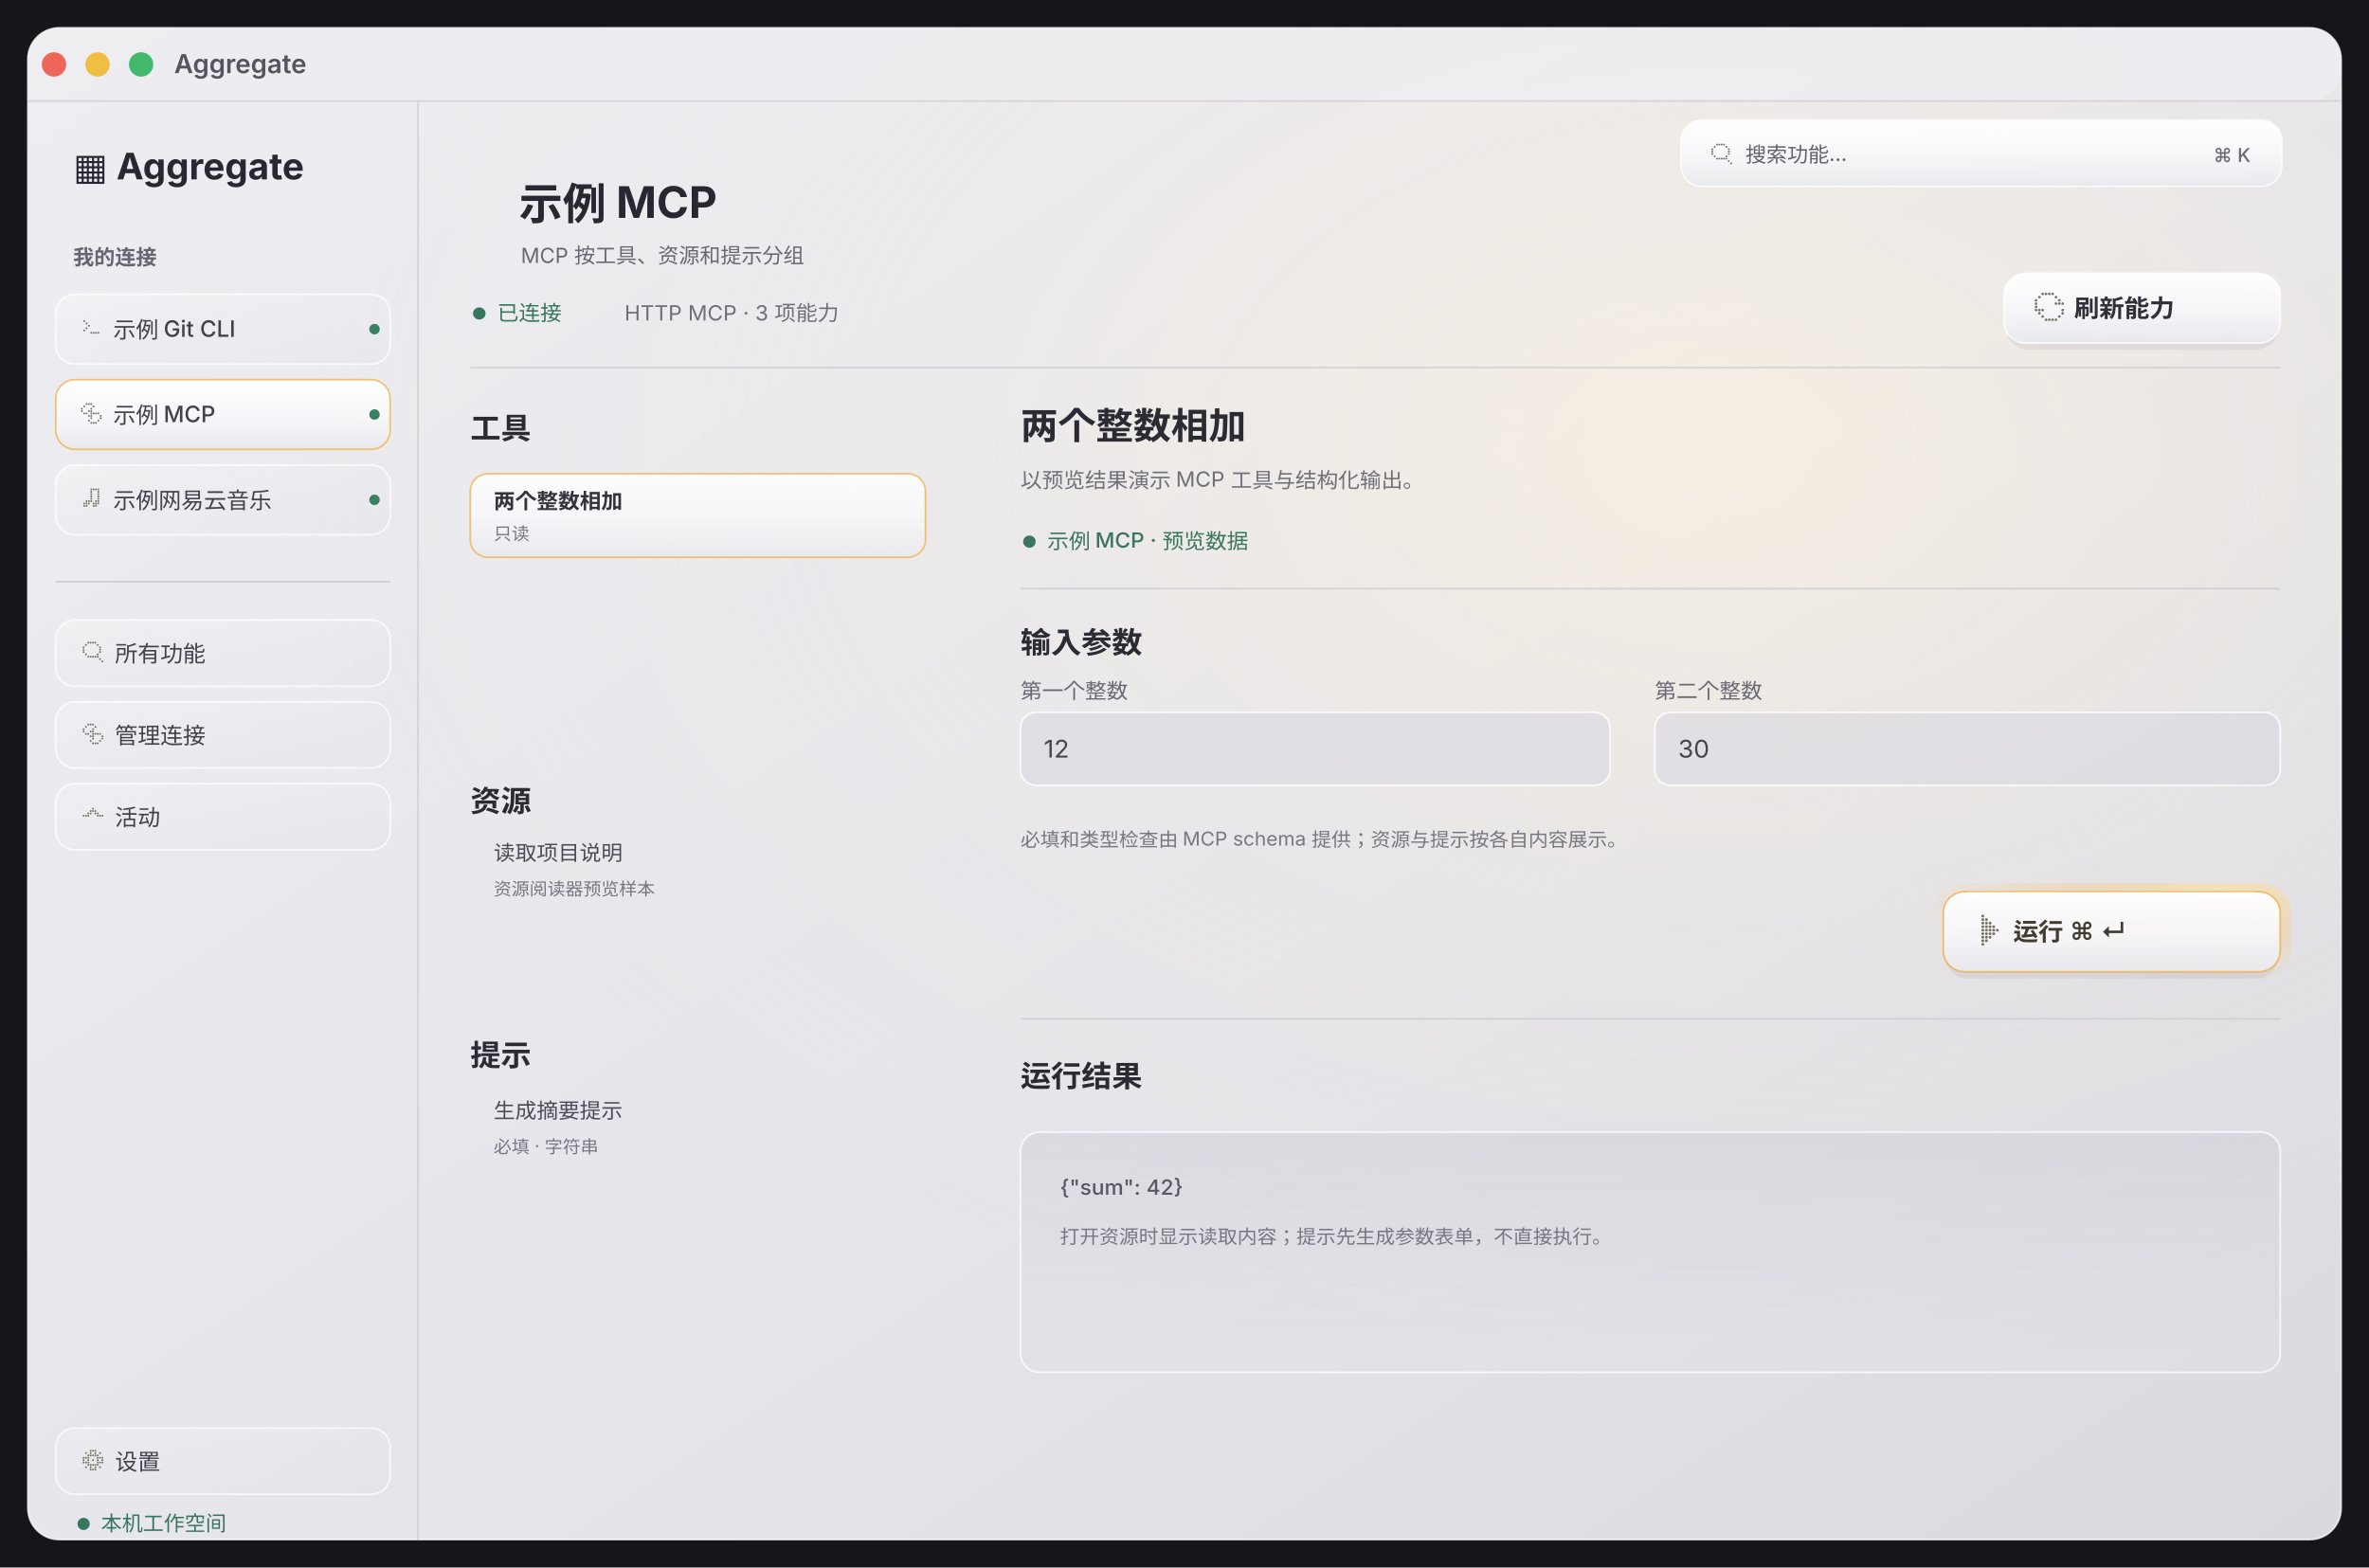
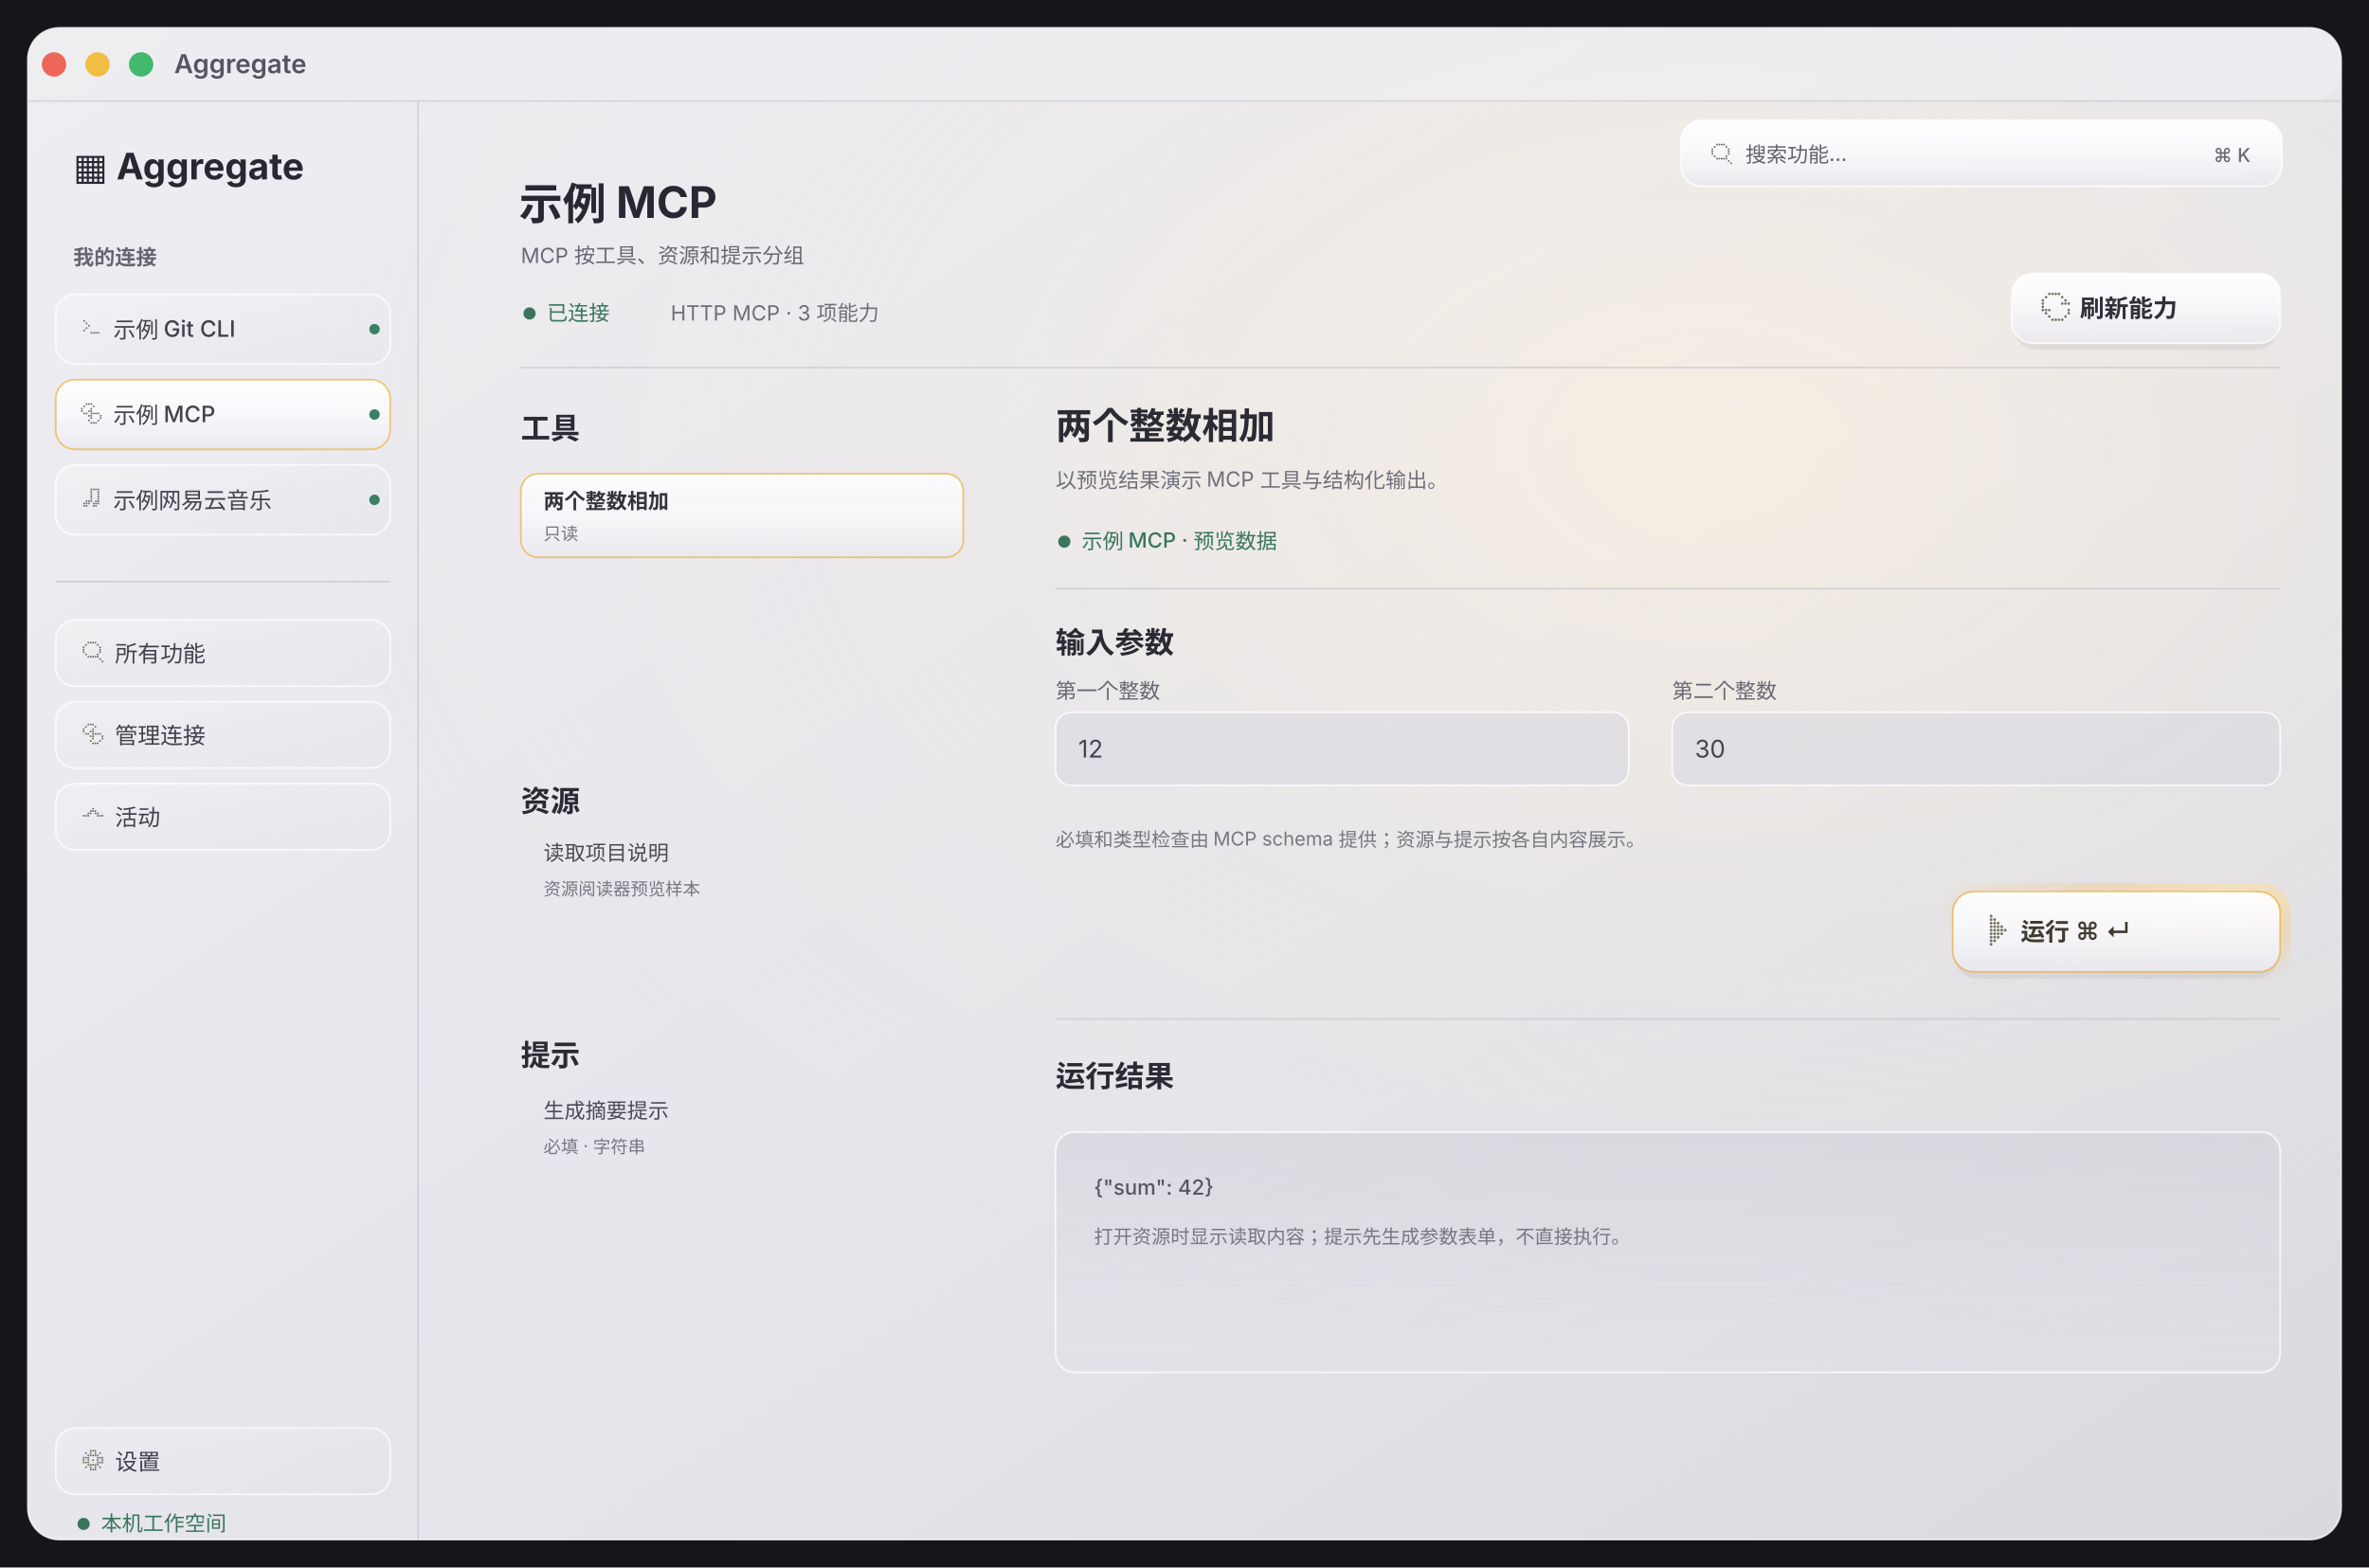
<svg xmlns="http://www.w3.org/2000/svg" width="1360" height="900" viewBox="0 0 1360 900">
  <defs>
    <linearGradient id="scene" x1="0" y1="0" x2="1" y2="1">
      <stop offset="0" stop-color="#eeeeF2" />
      <stop offset=".56" stop-color="#e5e5eb" />
      <stop offset="1" stop-color="#d9d9df" />
    </linearGradient>
    <radialGradient id="sceneWarm" cx=".73" cy=".28" r=".62">
      <stop offset="0" stop-color="#fff4dc" stop-opacity=".58" />
      <stop offset=".52" stop-color="#fff0d8" stop-opacity=".14" />
      <stop offset="1" stop-color="#fff0d8" stop-opacity="0" />
    </radialGradient>
    <linearGradient id="glass" x1="0" y1="0" x2="0" y2="1">
      <stop offset="0" stop-color="#ffffff" stop-opacity=".96" />
      <stop offset=".48" stop-color="#fafafd" stop-opacity=".90" />
      <stop offset="1" stop-color="#e9e9ee" stop-opacity=".94" />
    </linearGradient>
    <linearGradient id="quiet" x1="0" y1="0" x2="1" y2="1">
      <stop offset="0" stop-color="#ffffff" stop-opacity=".40" />
      <stop offset="1" stop-color="#dcdce4" stop-opacity=".28" />
    </linearGradient>
    <radialGradient id="warmGlow" cx=".83" cy=".12" r=".9">
      <stop offset="0" stop-color="#ffe8a5" stop-opacity=".95" />
      <stop offset=".47" stop-color="#ffbd50" stop-opacity=".45" />
      <stop offset="1" stop-color="#ffc65c" stop-opacity="0" />
    </radialGradient>
    <linearGradient id="inset" x1="0" y1="0" x2="0" y2="1">
      <stop offset="0" stop-color="#d1d1da" stop-opacity=".76" />
      <stop offset="1" stop-color="#e2e2e8" stop-opacity=".55" />
    </linearGradient>
    <linearGradient id="album" x1="0" y1="0" x2="1" y2="1">
      <stop offset="0" stop-color="#edc584" />
      <stop offset=".55" stop-color="#d48761" />
      <stop offset="1" stop-color="#806d87" />
    </linearGradient>
    <clipPath id="switchRefClip">
      <rect x="710" y="376" width="380" height="190" rx="14" />
    </clipPath>
  </defs>
  <rect width="1360" height="900" fill="#16161a" />
  <rect x="16" y="16" width="1328" height="868" rx="18" fill="url(#scene)" stroke="#ffffff" stroke-opacity=".75" />
  <rect x="16" y="16" width="1328" height="868" rx="18" fill="url(#sceneWarm)" />
  <rect x="16" y="16" width="1328" height="42" rx="18" fill="#ededf1" fill-opacity=".80" />
  <path d="M16 58H1344" stroke="#cdccd3" stroke-opacity=".72" />
  <circle cx="31" cy="37" r="7" fill="#ee655a" />
  <circle cx="56" cy="37" r="7" fill="#efbe42" />
  <circle cx="81" cy="37" r="7" fill="#41b86b" />
  <text x="100" y="42" text-anchor="start" font-family="-apple-system,BlinkMacSystemFont,PingFang SC,sans-serif" font-size="15" font-weight="620" fill="#555560">Aggregate</text>
  <path d="M240 58V884" stroke="#c9c9d2" stroke-opacity=".72" />
  <text x="42" y="103" text-anchor="start" font-family="-apple-system,BlinkMacSystemFont,PingFang SC,sans-serif" font-size="21" font-weight="680" fill="#282832">▦  Aggregate</text>
  <text x="42" y="152" text-anchor="start" font-family="-apple-system,BlinkMacSystemFont,PingFang SC,sans-serif" font-size="12" font-weight="580" fill="#666671">我的连接</text>
  <rect x="32" y="169" width="192" height="40" rx="11" fill="url(#quiet)" fill-opacity="0.75" stroke="#ffffff" stroke-opacity=".75" stroke-width="1" />
  <circle cx="48.35" cy="184.35" r="0.54" fill="#6f695d" fill-opacity=".94" />
  <circle cx="49.70" cy="185.70" r="0.54" fill="#6f695d" fill-opacity=".94" />
  <circle cx="51.05" cy="187.05" r="0.54" fill="#6f695d" fill-opacity=".94" />
  <circle cx="49.70" cy="188.40" r="0.54" fill="#6f695d" fill-opacity=".94" />
  <circle cx="48.35" cy="189.75" r="0.54" fill="#6f695d" fill-opacity=".94" />
  <circle cx="52.40" cy="191.10" r="0.54" fill="#6f695d" fill-opacity=".94" />
  <circle cx="53.75" cy="191.10" r="0.54" fill="#6f695d" fill-opacity=".94" />
  <circle cx="55.10" cy="191.10" r="0.54" fill="#6f695d" fill-opacity=".94" />
  <circle cx="56.45" cy="191.10" r="0.54" fill="#6f695d" fill-opacity=".94" />
  <text x="65" y="194" text-anchor="start" font-family="-apple-system,BlinkMacSystemFont,PingFang SC,sans-serif" font-size="13" font-weight="520" fill="#42424c">示例 Git CLI</text>
  <circle cx="215" cy="189" r="3" fill="#3a8064" />
  <rect x="32" y="218" width="192" height="40" rx="11" fill="url(#glass)" fill-opacity="1" stroke="#efb24f" stroke-opacity=".75" stroke-width="1" />
  <circle cx="49.70" cy="232.00" r="0.54" fill="#6f695d" fill-opacity=".94" />
  <circle cx="51.05" cy="232.00" r="0.54" fill="#6f695d" fill-opacity=".94" />
  <circle cx="52.40" cy="232.00" r="0.54" fill="#6f695d" fill-opacity=".94" />
  <circle cx="48.35" cy="233.35" r="0.54" fill="#6f695d" fill-opacity=".94" />
  <circle cx="53.75" cy="233.35" r="0.54" fill="#6f695d" fill-opacity=".94" />
  <circle cx="47.00" cy="234.70" r="0.54" fill="#6f695d" fill-opacity=".94" />
  <circle cx="52.40" cy="234.70" r="0.54" fill="#6f695d" fill-opacity=".94" />
  <circle cx="47.00" cy="236.05" r="0.54" fill="#6f695d" fill-opacity=".94" />
  <circle cx="51.05" cy="236.05" r="0.54" fill="#6f695d" fill-opacity=".94" />
  <circle cx="52.40" cy="236.05" r="0.54" fill="#6f695d" fill-opacity=".94" />
  <circle cx="48.35" cy="237.40" r="0.54" fill="#6f695d" fill-opacity=".94" />
  <circle cx="49.70" cy="237.40" r="0.54" fill="#6f695d" fill-opacity=".94" />
  <circle cx="52.40" cy="237.40" r="0.54" fill="#6f695d" fill-opacity=".94" />
  <circle cx="53.75" cy="237.40" r="0.54" fill="#6f695d" fill-opacity=".94" />
  <circle cx="55.10" cy="237.40" r="0.54" fill="#6f695d" fill-opacity=".94" />
  <circle cx="56.45" cy="237.40" r="0.54" fill="#6f695d" fill-opacity=".94" />
  <circle cx="51.05" cy="238.75" r="0.54" fill="#6f695d" fill-opacity=".94" />
  <circle cx="52.40" cy="238.75" r="0.54" fill="#6f695d" fill-opacity=".94" />
  <circle cx="57.80" cy="238.75" r="0.54" fill="#6f695d" fill-opacity=".94" />
  <circle cx="52.40" cy="240.10" r="0.54" fill="#6f695d" fill-opacity=".94" />
  <circle cx="57.80" cy="240.10" r="0.54" fill="#6f695d" fill-opacity=".94" />
  <circle cx="51.05" cy="241.45" r="0.54" fill="#6f695d" fill-opacity=".94" />
  <circle cx="56.45" cy="241.45" r="0.54" fill="#6f695d" fill-opacity=".94" />
  <circle cx="52.40" cy="242.80" r="0.54" fill="#6f695d" fill-opacity=".94" />
  <circle cx="53.75" cy="242.80" r="0.54" fill="#6f695d" fill-opacity=".94" />
  <circle cx="55.10" cy="242.80" r="0.54" fill="#6f695d" fill-opacity=".94" />
  <text x="65" y="243" text-anchor="start" font-family="-apple-system,BlinkMacSystemFont,PingFang SC,sans-serif" font-size="13" font-weight="520" fill="#42424c">示例 MCP</text>
  <circle cx="215" cy="238" r="3" fill="#3a8064" />
  <rect x="32" y="267" width="192" height="40" rx="11" fill="url(#quiet)" fill-opacity="0.75" stroke="#ffffff" stroke-opacity=".75" stroke-width="1" />
  <circle cx="52.40" cy="281.00" r="0.54" fill="#6f695d" fill-opacity=".94" />
  <circle cx="53.75" cy="281.00" r="0.54" fill="#6f695d" fill-opacity=".94" />
  <circle cx="55.10" cy="281.00" r="0.54" fill="#6f695d" fill-opacity=".94" />
  <circle cx="56.45" cy="281.00" r="0.54" fill="#6f695d" fill-opacity=".94" />
  <circle cx="52.40" cy="282.35" r="0.54" fill="#6f695d" fill-opacity=".94" />
  <circle cx="56.45" cy="282.35" r="0.54" fill="#6f695d" fill-opacity=".94" />
  <circle cx="52.40" cy="283.70" r="0.54" fill="#6f695d" fill-opacity=".94" />
  <circle cx="56.45" cy="283.70" r="0.54" fill="#6f695d" fill-opacity=".94" />
  <circle cx="52.40" cy="285.05" r="0.54" fill="#6f695d" fill-opacity=".94" />
  <circle cx="56.45" cy="285.05" r="0.54" fill="#6f695d" fill-opacity=".94" />
  <circle cx="52.40" cy="286.40" r="0.54" fill="#6f695d" fill-opacity=".94" />
  <circle cx="56.45" cy="286.40" r="0.54" fill="#6f695d" fill-opacity=".94" />
  <circle cx="49.70" cy="287.75" r="0.54" fill="#6f695d" fill-opacity=".94" />
  <circle cx="51.05" cy="287.75" r="0.54" fill="#6f695d" fill-opacity=".94" />
  <circle cx="52.40" cy="287.75" r="0.54" fill="#6f695d" fill-opacity=".94" />
  <circle cx="55.10" cy="287.75" r="0.54" fill="#6f695d" fill-opacity=".94" />
  <circle cx="56.45" cy="287.75" r="0.54" fill="#6f695d" fill-opacity=".94" />
  <circle cx="48.35" cy="289.10" r="0.54" fill="#6f695d" fill-opacity=".94" />
  <circle cx="49.70" cy="289.10" r="0.54" fill="#6f695d" fill-opacity=".94" />
  <circle cx="51.05" cy="289.10" r="0.54" fill="#6f695d" fill-opacity=".94" />
  <circle cx="53.75" cy="289.10" r="0.54" fill="#6f695d" fill-opacity=".94" />
  <circle cx="55.10" cy="289.10" r="0.54" fill="#6f695d" fill-opacity=".94" />
  <circle cx="56.45" cy="289.10" r="0.54" fill="#6f695d" fill-opacity=".94" />
  <circle cx="48.35" cy="290.45" r="0.54" fill="#6f695d" fill-opacity=".94" />
  <circle cx="49.70" cy="290.45" r="0.54" fill="#6f695d" fill-opacity=".94" />
  <circle cx="53.75" cy="290.45" r="0.54" fill="#6f695d" fill-opacity=".94" />
  <circle cx="55.10" cy="290.45" r="0.54" fill="#6f695d" fill-opacity=".94" />
  <text x="65" y="292" text-anchor="start" font-family="-apple-system,BlinkMacSystemFont,PingFang SC,sans-serif" font-size="13" font-weight="520" fill="#42424c">示例网易云音乐</text>
  <circle cx="215" cy="287" r="3" fill="#3a8064" />
  <path d="M32 334H224" stroke="#c6c6cf" stroke-opacity=".8" />
  <rect x="32" y="356" width="192" height="38" rx="11" fill="url(#quiet)" fill-opacity="0.6" stroke="#ffffff" stroke-opacity=".75" stroke-width="1" />
  <circle cx="50.70" cy="369.00" r="0.54" fill="#6f695d" fill-opacity=".94" />
  <circle cx="52.05" cy="369.00" r="0.54" fill="#6f695d" fill-opacity=".94" />
  <circle cx="53.40" cy="369.00" r="0.54" fill="#6f695d" fill-opacity=".94" />
  <circle cx="54.75" cy="369.00" r="0.54" fill="#6f695d" fill-opacity=".94" />
  <circle cx="49.35" cy="370.35" r="0.54" fill="#6f695d" fill-opacity=".94" />
  <circle cx="56.10" cy="370.35" r="0.54" fill="#6f695d" fill-opacity=".94" />
  <circle cx="48.00" cy="371.70" r="0.54" fill="#6f695d" fill-opacity=".94" />
  <circle cx="57.45" cy="371.70" r="0.54" fill="#6f695d" fill-opacity=".94" />
  <circle cx="48.00" cy="373.05" r="0.54" fill="#6f695d" fill-opacity=".94" />
  <circle cx="57.45" cy="373.05" r="0.54" fill="#6f695d" fill-opacity=".94" />
  <circle cx="48.00" cy="374.40" r="0.54" fill="#6f695d" fill-opacity=".94" />
  <circle cx="57.45" cy="374.40" r="0.54" fill="#6f695d" fill-opacity=".94" />
  <circle cx="49.35" cy="375.75" r="0.54" fill="#6f695d" fill-opacity=".94" />
  <circle cx="56.10" cy="375.75" r="0.54" fill="#6f695d" fill-opacity=".94" />
  <circle cx="50.70" cy="377.10" r="0.54" fill="#6f695d" fill-opacity=".94" />
  <circle cx="52.05" cy="377.10" r="0.54" fill="#6f695d" fill-opacity=".94" />
  <circle cx="53.40" cy="377.10" r="0.54" fill="#6f695d" fill-opacity=".94" />
  <circle cx="54.75" cy="377.10" r="0.54" fill="#6f695d" fill-opacity=".94" />
  <circle cx="56.10" cy="377.10" r="0.54" fill="#6f695d" fill-opacity=".94" />
  <circle cx="57.45" cy="378.45" r="0.54" fill="#6f695d" fill-opacity=".94" />
  <circle cx="58.80" cy="379.80" r="0.54" fill="#6f695d" fill-opacity=".94" />
  <text x="66" y="380" text-anchor="start" font-family="-apple-system,BlinkMacSystemFont,PingFang SC,sans-serif" font-size="13" font-weight="450" fill="#42424c">所有功能</text>
  <rect x="32" y="403" width="192" height="38" rx="11" fill="url(#quiet)" fill-opacity="0.6" stroke="#ffffff" stroke-opacity=".75" stroke-width="1" />
  <circle cx="50.70" cy="416.00" r="0.54" fill="#6f695d" fill-opacity=".94" />
  <circle cx="52.05" cy="416.00" r="0.54" fill="#6f695d" fill-opacity=".94" />
  <circle cx="53.40" cy="416.00" r="0.54" fill="#6f695d" fill-opacity=".94" />
  <circle cx="49.35" cy="417.35" r="0.54" fill="#6f695d" fill-opacity=".94" />
  <circle cx="54.75" cy="417.35" r="0.54" fill="#6f695d" fill-opacity=".94" />
  <circle cx="48.00" cy="418.70" r="0.54" fill="#6f695d" fill-opacity=".94" />
  <circle cx="53.40" cy="418.70" r="0.54" fill="#6f695d" fill-opacity=".94" />
  <circle cx="48.00" cy="420.05" r="0.54" fill="#6f695d" fill-opacity=".94" />
  <circle cx="52.05" cy="420.05" r="0.54" fill="#6f695d" fill-opacity=".94" />
  <circle cx="53.40" cy="420.05" r="0.54" fill="#6f695d" fill-opacity=".94" />
  <circle cx="49.35" cy="421.40" r="0.54" fill="#6f695d" fill-opacity=".94" />
  <circle cx="50.70" cy="421.40" r="0.54" fill="#6f695d" fill-opacity=".94" />
  <circle cx="53.40" cy="421.40" r="0.54" fill="#6f695d" fill-opacity=".94" />
  <circle cx="54.75" cy="421.40" r="0.54" fill="#6f695d" fill-opacity=".94" />
  <circle cx="56.10" cy="421.40" r="0.54" fill="#6f695d" fill-opacity=".94" />
  <circle cx="57.45" cy="421.40" r="0.54" fill="#6f695d" fill-opacity=".94" />
  <circle cx="52.05" cy="422.75" r="0.54" fill="#6f695d" fill-opacity=".94" />
  <circle cx="53.40" cy="422.75" r="0.54" fill="#6f695d" fill-opacity=".94" />
  <circle cx="58.80" cy="422.75" r="0.54" fill="#6f695d" fill-opacity=".94" />
  <circle cx="53.40" cy="424.10" r="0.54" fill="#6f695d" fill-opacity=".94" />
  <circle cx="58.80" cy="424.10" r="0.54" fill="#6f695d" fill-opacity=".94" />
  <circle cx="52.05" cy="425.45" r="0.54" fill="#6f695d" fill-opacity=".94" />
  <circle cx="57.45" cy="425.45" r="0.54" fill="#6f695d" fill-opacity=".94" />
  <circle cx="53.40" cy="426.80" r="0.54" fill="#6f695d" fill-opacity=".94" />
  <circle cx="54.75" cy="426.80" r="0.54" fill="#6f695d" fill-opacity=".94" />
  <circle cx="56.10" cy="426.80" r="0.54" fill="#6f695d" fill-opacity=".94" />
  <text x="66" y="427" text-anchor="start" font-family="-apple-system,BlinkMacSystemFont,PingFang SC,sans-serif" font-size="13" font-weight="450" fill="#42424c">管理连接</text>
  <rect x="32" y="450" width="192" height="38" rx="11" fill="url(#quiet)" fill-opacity="0.6" stroke="#ffffff" stroke-opacity=".75" stroke-width="1" />
  <circle cx="53.40" cy="464.35" r="0.54" fill="#6f695d" fill-opacity=".94" />
  <circle cx="52.05" cy="465.70" r="0.54" fill="#6f695d" fill-opacity=".94" />
  <circle cx="53.40" cy="465.70" r="0.54" fill="#6f695d" fill-opacity=".94" />
  <circle cx="54.75" cy="465.70" r="0.54" fill="#6f695d" fill-opacity=".94" />
  <circle cx="50.70" cy="467.05" r="0.54" fill="#6f695d" fill-opacity=".94" />
  <circle cx="52.05" cy="467.05" r="0.54" fill="#6f695d" fill-opacity=".94" />
  <circle cx="54.75" cy="467.05" r="0.54" fill="#6f695d" fill-opacity=".94" />
  <circle cx="56.10" cy="467.05" r="0.54" fill="#6f695d" fill-opacity=".94" />
  <circle cx="48.00" cy="468.40" r="0.54" fill="#6f695d" fill-opacity=".94" />
  <circle cx="49.35" cy="468.40" r="0.54" fill="#6f695d" fill-opacity=".94" />
  <circle cx="50.70" cy="468.40" r="0.54" fill="#6f695d" fill-opacity=".94" />
  <circle cx="56.10" cy="468.40" r="0.54" fill="#6f695d" fill-opacity=".94" />
  <circle cx="57.45" cy="468.40" r="0.54" fill="#6f695d" fill-opacity=".94" />
  <circle cx="58.80" cy="468.40" r="0.54" fill="#6f695d" fill-opacity=".94" />
  <text x="66" y="474" text-anchor="start" font-family="-apple-system,BlinkMacSystemFont,PingFang SC,sans-serif" font-size="13" font-weight="450" fill="#42424c">活动</text>
  <rect x="32" y="820" width="192" height="38" rx="11" fill="url(#quiet)" fill-opacity="0.6" stroke="#ffffff" stroke-opacity=".75" stroke-width="1" />
  <circle cx="52.05" cy="833.00" r="0.54" fill="#6f695d" fill-opacity=".94" />
  <circle cx="53.40" cy="833.00" r="0.54" fill="#6f695d" fill-opacity=".94" />
  <circle cx="54.75" cy="833.00" r="0.54" fill="#6f695d" fill-opacity=".94" />
  <circle cx="49.35" cy="834.35" r="0.54" fill="#6f695d" fill-opacity=".94" />
  <circle cx="52.05" cy="834.35" r="0.54" fill="#6f695d" fill-opacity=".94" />
  <circle cx="54.75" cy="834.35" r="0.54" fill="#6f695d" fill-opacity=".94" />
  <circle cx="57.45" cy="834.35" r="0.54" fill="#6f695d" fill-opacity=".94" />
  <circle cx="50.70" cy="835.70" r="0.54" fill="#6f695d" fill-opacity=".94" />
  <circle cx="52.05" cy="835.70" r="0.54" fill="#6f695d" fill-opacity=".94" />
  <circle cx="53.40" cy="835.70" r="0.54" fill="#6f695d" fill-opacity=".94" />
  <circle cx="54.75" cy="835.70" r="0.54" fill="#6f695d" fill-opacity=".94" />
  <circle cx="56.10" cy="835.70" r="0.54" fill="#6f695d" fill-opacity=".94" />
  <circle cx="48.00" cy="837.05" r="0.54" fill="#6f695d" fill-opacity=".94" />
  <circle cx="49.35" cy="837.05" r="0.54" fill="#6f695d" fill-opacity=".94" />
  <circle cx="50.70" cy="837.05" r="0.54" fill="#6f695d" fill-opacity=".94" />
  <circle cx="56.10" cy="837.05" r="0.54" fill="#6f695d" fill-opacity=".94" />
  <circle cx="57.45" cy="837.05" r="0.54" fill="#6f695d" fill-opacity=".94" />
  <circle cx="58.80" cy="837.05" r="0.54" fill="#6f695d" fill-opacity=".94" />
  <circle cx="48.00" cy="838.40" r="0.54" fill="#6f695d" fill-opacity=".94" />
  <circle cx="50.70" cy="838.40" r="0.54" fill="#6f695d" fill-opacity=".94" />
  <circle cx="53.40" cy="838.40" r="0.54" fill="#6f695d" fill-opacity=".94" />
  <circle cx="56.10" cy="838.40" r="0.54" fill="#6f695d" fill-opacity=".94" />
  <circle cx="58.80" cy="838.40" r="0.54" fill="#6f695d" fill-opacity=".94" />
  <circle cx="48.00" cy="839.75" r="0.54" fill="#6f695d" fill-opacity=".94" />
  <circle cx="49.35" cy="839.75" r="0.54" fill="#6f695d" fill-opacity=".94" />
  <circle cx="50.70" cy="839.75" r="0.54" fill="#6f695d" fill-opacity=".94" />
  <circle cx="56.10" cy="839.75" r="0.54" fill="#6f695d" fill-opacity=".94" />
  <circle cx="57.45" cy="839.75" r="0.54" fill="#6f695d" fill-opacity=".94" />
  <circle cx="58.80" cy="839.75" r="0.54" fill="#6f695d" fill-opacity=".94" />
  <circle cx="50.70" cy="841.10" r="0.54" fill="#6f695d" fill-opacity=".94" />
  <circle cx="52.05" cy="841.10" r="0.54" fill="#6f695d" fill-opacity=".94" />
  <circle cx="53.40" cy="841.10" r="0.54" fill="#6f695d" fill-opacity=".94" />
  <circle cx="54.75" cy="841.10" r="0.54" fill="#6f695d" fill-opacity=".94" />
  <circle cx="56.10" cy="841.10" r="0.54" fill="#6f695d" fill-opacity=".94" />
  <circle cx="49.35" cy="842.45" r="0.54" fill="#6f695d" fill-opacity=".94" />
  <circle cx="52.05" cy="842.45" r="0.54" fill="#6f695d" fill-opacity=".94" />
  <circle cx="54.75" cy="842.45" r="0.54" fill="#6f695d" fill-opacity=".94" />
  <circle cx="57.45" cy="842.45" r="0.54" fill="#6f695d" fill-opacity=".94" />
  <circle cx="52.05" cy="843.80" r="0.54" fill="#6f695d" fill-opacity=".94" />
  <circle cx="53.40" cy="843.80" r="0.54" fill="#6f695d" fill-opacity=".94" />
  <circle cx="54.75" cy="843.80" r="0.54" fill="#6f695d" fill-opacity=".94" />
  <text x="66" y="844" text-anchor="start" font-family="-apple-system,BlinkMacSystemFont,PingFang SC,sans-serif" font-size="13" font-weight="450" fill="#42424c">设置</text>
  <circle cx="48" cy="875" r="3.5" fill="#39765d" />
  <text x="58" y="879" text-anchor="start" font-family="-apple-system,BlinkMacSystemFont,PingFang SC,sans-serif" font-size="12" font-weight="540" fill="#39765d">本机工作空间</text>
  <rect x="965" y="69" width="345" height="38" rx="12" fill="url(#glass)" fill-opacity="1" stroke="#ffffff" stroke-opacity=".75" stroke-width="1" />
  <circle cx="985.70" cy="83.00" r="0.54" fill="#6f695d" fill-opacity=".94" />
  <circle cx="987.05" cy="83.00" r="0.54" fill="#6f695d" fill-opacity=".94" />
  <circle cx="988.40" cy="83.00" r="0.54" fill="#6f695d" fill-opacity=".94" />
  <circle cx="989.75" cy="83.00" r="0.54" fill="#6f695d" fill-opacity=".94" />
  <circle cx="984.35" cy="84.35" r="0.54" fill="#6f695d" fill-opacity=".94" />
  <circle cx="991.10" cy="84.35" r="0.54" fill="#6f695d" fill-opacity=".94" />
  <circle cx="983.00" cy="85.70" r="0.54" fill="#6f695d" fill-opacity=".94" />
  <circle cx="992.45" cy="85.70" r="0.54" fill="#6f695d" fill-opacity=".94" />
  <circle cx="983.00" cy="87.05" r="0.54" fill="#6f695d" fill-opacity=".94" />
  <circle cx="992.45" cy="87.05" r="0.54" fill="#6f695d" fill-opacity=".94" />
  <circle cx="983.00" cy="88.40" r="0.54" fill="#6f695d" fill-opacity=".94" />
  <circle cx="992.45" cy="88.40" r="0.54" fill="#6f695d" fill-opacity=".94" />
  <circle cx="984.35" cy="89.75" r="0.54" fill="#6f695d" fill-opacity=".94" />
  <circle cx="991.10" cy="89.75" r="0.54" fill="#6f695d" fill-opacity=".94" />
  <circle cx="985.70" cy="91.10" r="0.54" fill="#6f695d" fill-opacity=".94" />
  <circle cx="987.05" cy="91.10" r="0.54" fill="#6f695d" fill-opacity=".94" />
  <circle cx="988.40" cy="91.10" r="0.54" fill="#6f695d" fill-opacity=".94" />
  <circle cx="989.75" cy="91.10" r="0.54" fill="#6f695d" fill-opacity=".94" />
  <circle cx="991.10" cy="91.10" r="0.54" fill="#6f695d" fill-opacity=".94" />
  <circle cx="992.45" cy="92.45" r="0.54" fill="#6f695d" fill-opacity=".94" />
  <circle cx="993.80" cy="93.80" r="0.54" fill="#6f695d" fill-opacity=".94" />
  <text x="1002" y="93" text-anchor="start" font-family="-apple-system,BlinkMacSystemFont,PingFang SC,sans-serif" font-size="12" font-weight="420" fill="#62626d">搜索功能…</text>
  <text x="1292" y="93" text-anchor="end" font-family="-apple-system,BlinkMacSystemFont,PingFang SC,sans-serif" font-size="11" font-weight="500" fill="#6a6a75">⌘ K</text>
  <text x="298" y="126" text-anchor="start" font-family="-apple-system,BlinkMacSystemFont,PingFang SC,sans-serif" font-size="25" font-weight="680" fill="#282832">示例 MCP</text>
  <text x="299" y="151" text-anchor="start" font-family="-apple-system,BlinkMacSystemFont,PingFang SC,sans-serif" font-size="12" font-weight="420" fill="#686873">MCP 按工具、资源和提示分组</text>
-   <g transform="matrix(1.028713 0 0 1 -37.574 0)">
-     <circle cx="304" cy="180" r="3.5" fill="#39765d" />
-     <text x="314" y="184" text-anchor="start" font-family="-apple-system,BlinkMacSystemFont,PingFang SC,sans-serif" font-size="12" font-weight="540" fill="#39765d">已连接</text>
-     <text x="385" y="184" text-anchor="start" font-family="-apple-system,BlinkMacSystemFont,PingFang SC,sans-serif" font-size="12" font-weight="420" fill="#6f6f7a">HTTP MCP · 3 项能力</text>
-     <rect x="1156" y="161" width="152" height="40" rx="13" fill="#706d78" fill-opacity=".11" />
-     <rect x="1155" y="157" width="154" height="40" rx="12" fill="url(#glass)" fill-opacity="1" stroke="#ffffff" stroke-opacity=".75" stroke-width="1" />
-     <path d="M1169 158H1295" stroke="#ffffff" stroke-opacity=".95" stroke-width="1.4" />
-     <circle cx="1176.46" cy="168.75" r="0.74" fill="#6f695d" fill-opacity=".94" />
-     <circle cx="1178.32" cy="168.75" r="0.74" fill="#6f695d" fill-opacity=".94" />
-     <circle cx="1180.17" cy="168.75" r="0.74" fill="#6f695d" fill-opacity=".94" />
-     <circle cx="1182.03" cy="168.75" r="0.74" fill="#6f695d" fill-opacity=".94" />
-     <circle cx="1174.61" cy="170.61" r="0.74" fill="#6f695d" fill-opacity=".94" />
-     <circle cx="1183.89" cy="170.61" r="0.74" fill="#6f695d" fill-opacity=".94" />
-     <circle cx="1172.75" cy="172.46" r="0.74" fill="#6f695d" fill-opacity=".94" />
-     <circle cx="1185.74" cy="172.46" r="0.74" fill="#6f695d" fill-opacity=".94" />
-     <circle cx="1172.75" cy="174.32" r="0.74" fill="#6f695d" fill-opacity=".94" />
-     <circle cx="1183.89" cy="174.32" r="0.74" fill="#6f695d" fill-opacity=".94" />
-     <circle cx="1185.74" cy="174.32" r="0.74" fill="#6f695d" fill-opacity=".94" />
-     <circle cx="1187.60" cy="174.32" r="0.74" fill="#6f695d" fill-opacity=".94" />
-     <circle cx="1172.75" cy="176.18" r="0.74" fill="#6f695d" fill-opacity=".94" />
-     <circle cx="1172.75" cy="178.03" r="0.74" fill="#6f695d" fill-opacity=".94" />
-     <circle cx="1174.61" cy="178.03" r="0.74" fill="#6f695d" fill-opacity=".94" />
-     <circle cx="1176.46" cy="178.03" r="0.74" fill="#6f695d" fill-opacity=".94" />
-     <circle cx="1187.60" cy="178.03" r="0.74" fill="#6f695d" fill-opacity=".94" />
-     <circle cx="1174.61" cy="179.89" r="0.74" fill="#6f695d" fill-opacity=".94" />
-     <circle cx="1187.60" cy="179.89" r="0.74" fill="#6f695d" fill-opacity=".94" />
-     <circle cx="1176.46" cy="181.74" r="0.74" fill="#6f695d" fill-opacity=".94" />
-     <circle cx="1185.74" cy="181.74" r="0.74" fill="#6f695d" fill-opacity=".94" />
-     <circle cx="1178.32" cy="183.60" r="0.74" fill="#6f695d" fill-opacity=".94" />
-     <circle cx="1180.17" cy="183.60" r="0.74" fill="#6f695d" fill-opacity=".94" />
-     <circle cx="1182.03" cy="183.60" r="0.74" fill="#6f695d" fill-opacity=".94" />
-     <circle cx="1183.89" cy="183.60" r="0.74" fill="#6f695d" fill-opacity=".94" />
-     <text x="1194" y="182.0" text-anchor="start" font-family="-apple-system,BlinkMacSystemFont,PingFang SC,sans-serif" font-size="14" font-weight="580" fill="#303039">刷新能力</text>
-     <path d="M299 211H1309" fill="none" stroke="#c9c9d2" stroke-opacity=".7" stroke-width="1" />
-     <text x="299" y="252" text-anchor="start" font-family="-apple-system,BlinkMacSystemFont,PingFang SC,sans-serif" font-size="17" font-weight="640" fill="#2b2b34">工具</text>
-     <rect x="299" y="272" width="254" height="48" rx="10" fill="url(#glass)" fill-opacity="0.88" stroke="#efb24f" stroke-opacity=".75" stroke-width="1" />
-     <text x="312" y="292" text-anchor="start" font-family="-apple-system,BlinkMacSystemFont,PingFang SC,sans-serif" font-size="12" font-weight="560" fill="#34343d">两个整数相加</text>
-     <text x="312" y="310" text-anchor="start" font-family="-apple-system,BlinkMacSystemFont,PingFang SC,sans-serif" font-size="10" font-weight="420" fill="#777782">只读</text>
-     <text x="299" y="466" text-anchor="start" font-family="-apple-system,BlinkMacSystemFont,PingFang SC,sans-serif" font-size="17" font-weight="640" fill="#2b2b34">资源</text>
-     <text x="312" y="494" text-anchor="start" font-family="-apple-system,BlinkMacSystemFont,PingFang SC,sans-serif" font-size="12" font-weight="470" fill="#4c4c56">读取项目说明</text>
-     <text x="312" y="514" text-anchor="start" font-family="-apple-system,BlinkMacSystemFont,PingFang SC,sans-serif" font-size="10" font-weight="420" fill="#777782">资源阅读器预览样本</text>
-     <text x="299" y="612" text-anchor="start" font-family="-apple-system,BlinkMacSystemFont,PingFang SC,sans-serif" font-size="17" font-weight="640" fill="#2b2b34">提示</text>
-     <text x="312" y="642" text-anchor="start" font-family="-apple-system,BlinkMacSystemFont,PingFang SC,sans-serif" font-size="12" font-weight="470" fill="#4c4c56">生成摘要提示</text>
-     <text x="312" y="662" text-anchor="start" font-family="-apple-system,BlinkMacSystemFont,PingFang SC,sans-serif" font-size="10" font-weight="420" fill="#777782">必填 · 字符串</text>
-     <path d="M575 234H575" fill="none" stroke="#c9c9d2" stroke-opacity=".7" stroke-width="1" />
-     <text x="606" y="252" text-anchor="start" font-family="-apple-system,BlinkMacSystemFont,PingFang SC,sans-serif" font-size="21" font-weight="650" fill="#2b2b34">两个整数相加</text>
-     <text x="606" y="280" text-anchor="start" font-family="-apple-system,BlinkMacSystemFont,PingFang SC,sans-serif" font-size="12" font-weight="420" fill="#6f6f7a">以预览结果演示 MCP 工具与结构化输出。</text>
-     <circle cx="611" cy="311" r="3.5" fill="#39765d" />
-     <text x="621" y="315" text-anchor="start" font-family="-apple-system,BlinkMacSystemFont,PingFang SC,sans-serif" font-size="12" font-weight="540" fill="#39765d">示例 MCP · 预览数据</text>
-     <path d="M606 338H1309" fill="none" stroke="#c9c9d2" stroke-opacity=".7" stroke-width="1" />
-     <text x="606" y="375" text-anchor="start" font-family="-apple-system,BlinkMacSystemFont,PingFang SC,sans-serif" font-size="17" font-weight="640" fill="#2b2b34">输入参数</text>
-     <text x="606" y="401" text-anchor="start" font-family="-apple-system,BlinkMacSystemFont,PingFang SC,sans-serif" font-size="12" font-weight="520" fill="#696975">第一个整数</text>
-     <rect x="606" y="409" width="329" height="42" rx="9" fill="#d9d9e1" fill-opacity=".56" stroke="#ffffff" stroke-opacity=".8" />
-     <text x="619" y="435.0" text-anchor="start" font-family="-apple-system,BlinkMacSystemFont,PingFang SC,sans-serif" font-size="14" font-weight="420" fill="#45454f">12</text>
-     <text x="960" y="401" text-anchor="start" font-family="-apple-system,BlinkMacSystemFont,PingFang SC,sans-serif" font-size="12" font-weight="520" fill="#696975">第二个整数</text>
-     <rect x="960" y="409" width="349" height="42" rx="9" fill="#d9d9e1" fill-opacity=".56" stroke="#ffffff" stroke-opacity=".8" />
-     <text x="973" y="435.0" text-anchor="start" font-family="-apple-system,BlinkMacSystemFont,PingFang SC,sans-serif" font-size="14" font-weight="420" fill="#45454f">30</text>
-     <text x="606" y="486" text-anchor="start" font-family="-apple-system,BlinkMacSystemFont,PingFang SC,sans-serif" font-size="11" font-weight="420" fill="#777782">必填和类型检查由 MCP schema 提供；资源与提示按各自内容展示。</text>
-     <rect x="1122" y="516" width="186" height="46" rx="13" fill="#706d78" fill-opacity=".11" />
-     <rect x="1115" y="507" width="200" height="56" rx="17" fill="url(#warmGlow)" opacity=".55" />
-     <rect x="1121" y="512" width="188" height="46" rx="12" fill="url(#glass)" fill-opacity="1" stroke="#efad49" stroke-opacity=".75" stroke-width="1" />
-     <path d="M1135 513H1295" stroke="#ffffff" stroke-opacity=".95" stroke-width="1.4" />
-     <circle cx="1143.05" cy="526.00" r="0.81" fill="#6f695d" fill-opacity=".94" />
-     <circle cx="1143.05" cy="528.02" r="0.81" fill="#6f695d" fill-opacity=".94" />
-     <circle cx="1145.08" cy="528.02" r="0.81" fill="#6f695d" fill-opacity=".94" />
-     <circle cx="1143.05" cy="530.05" r="0.81" fill="#6f695d" fill-opacity=".94" />
-     <circle cx="1145.08" cy="530.05" r="0.81" fill="#6f695d" fill-opacity=".94" />
-     <circle cx="1147.10" cy="530.05" r="0.81" fill="#6f695d" fill-opacity=".94" />
-     <circle cx="1143.05" cy="532.08" r="0.81" fill="#6f695d" fill-opacity=".94" />
-     <circle cx="1145.08" cy="532.08" r="0.81" fill="#6f695d" fill-opacity=".94" />
-     <circle cx="1147.10" cy="532.08" r="0.81" fill="#6f695d" fill-opacity=".94" />
-     <circle cx="1149.12" cy="532.08" r="0.81" fill="#6f695d" fill-opacity=".94" />
-     <circle cx="1143.05" cy="534.10" r="0.81" fill="#6f695d" fill-opacity=".94" />
-     <circle cx="1145.08" cy="534.10" r="0.81" fill="#6f695d" fill-opacity=".94" />
-     <circle cx="1147.10" cy="534.10" r="0.81" fill="#6f695d" fill-opacity=".94" />
-     <circle cx="1149.12" cy="534.10" r="0.81" fill="#6f695d" fill-opacity=".94" />
-     <circle cx="1151.15" cy="534.10" r="0.81" fill="#6f695d" fill-opacity=".94" />
-     <circle cx="1143.05" cy="536.12" r="0.81" fill="#6f695d" fill-opacity=".94" />
-     <circle cx="1145.08" cy="536.12" r="0.81" fill="#6f695d" fill-opacity=".94" />
-     <circle cx="1147.10" cy="536.12" r="0.81" fill="#6f695d" fill-opacity=".94" />
-     <circle cx="1149.12" cy="536.12" r="0.81" fill="#6f695d" fill-opacity=".94" />
-     <circle cx="1143.05" cy="538.15" r="0.81" fill="#6f695d" fill-opacity=".94" />
-     <circle cx="1145.08" cy="538.15" r="0.81" fill="#6f695d" fill-opacity=".94" />
-     <circle cx="1147.10" cy="538.15" r="0.81" fill="#6f695d" fill-opacity=".94" />
-     <circle cx="1143.05" cy="540.17" r="0.81" fill="#6f695d" fill-opacity=".94" />
-     <circle cx="1145.08" cy="540.17" r="0.81" fill="#6f695d" fill-opacity=".94" />
-     <circle cx="1143.05" cy="542.20" r="0.81" fill="#6f695d" fill-opacity=".94" />
-     <text x="1160" y="540.0" text-anchor="start" font-family="-apple-system,BlinkMacSystemFont,PingFang SC,sans-serif" font-size="14" font-weight="580" fill="#413b30">运行  ⌘ ↵</text>
-     <path d="M606 585H1309" fill="none" stroke="#c9c9d2" stroke-opacity=".7" stroke-width="1" />
-     <text x="606" y="624" text-anchor="start" font-family="-apple-system,BlinkMacSystemFont,PingFang SC,sans-serif" font-size="17" font-weight="640" fill="#2b2b34">运行结果</text>
-     <rect x="606" y="650" width="703" height="138" rx="11" fill="url(#inset)" fill-opacity="0.7" stroke="#ffffff" stroke-opacity=".75" stroke-width="1" />
-     <text x="628" y="686" text-anchor="start" font-family="-apple-system,BlinkMacSystemFont,PingFang SC,sans-serif" font-size="12" font-weight="450" fill="#585863">{"sum": 42}</text>
-     <text x="628" y="714" text-anchor="start" font-family="-apple-system,BlinkMacSystemFont,PingFang SC,sans-serif" font-size="11" font-weight="420" fill="#777782">打开资源时显示读取内容；提示先生成参数表单，不直接执行。</text>
-   </g>
+   <circle cx="304" cy="180" r="3.5" fill="#39765d" />
+   <text x="314" y="184" text-anchor="start" font-family="-apple-system,BlinkMacSystemFont,PingFang SC,sans-serif" font-size="12" font-weight="540" fill="#39765d">已连接</text>
+   <text x="385" y="184" text-anchor="start" font-family="-apple-system,BlinkMacSystemFont,PingFang SC,sans-serif" font-size="12" font-weight="420" fill="#6f6f7a">HTTP MCP · 3 项能力</text>
+   <rect x="1156" y="161" width="152" height="40" rx="13" fill="#706d78" fill-opacity=".11" />
+   <rect x="1155" y="157" width="154" height="40" rx="12" fill="url(#glass)" fill-opacity="1" stroke="#ffffff" stroke-opacity=".75" stroke-width="1" />
+   <path d="M1169 158H1295" stroke="#ffffff" stroke-opacity=".95" stroke-width="1.4" />
+   <circle cx="1176.46" cy="168.75" r="0.74" fill="#6f695d" fill-opacity=".94" />
+   <circle cx="1178.32" cy="168.75" r="0.74" fill="#6f695d" fill-opacity=".94" />
+   <circle cx="1180.17" cy="168.75" r="0.74" fill="#6f695d" fill-opacity=".94" />
+   <circle cx="1182.03" cy="168.75" r="0.74" fill="#6f695d" fill-opacity=".94" />
+   <circle cx="1174.61" cy="170.61" r="0.74" fill="#6f695d" fill-opacity=".94" />
+   <circle cx="1183.89" cy="170.61" r="0.74" fill="#6f695d" fill-opacity=".94" />
+   <circle cx="1172.75" cy="172.46" r="0.74" fill="#6f695d" fill-opacity=".94" />
+   <circle cx="1185.74" cy="172.46" r="0.74" fill="#6f695d" fill-opacity=".94" />
+   <circle cx="1172.75" cy="174.32" r="0.74" fill="#6f695d" fill-opacity=".94" />
+   <circle cx="1183.89" cy="174.32" r="0.74" fill="#6f695d" fill-opacity=".94" />
+   <circle cx="1185.74" cy="174.32" r="0.74" fill="#6f695d" fill-opacity=".94" />
+   <circle cx="1187.60" cy="174.32" r="0.74" fill="#6f695d" fill-opacity=".94" />
+   <circle cx="1172.75" cy="176.18" r="0.74" fill="#6f695d" fill-opacity=".94" />
+   <circle cx="1172.75" cy="178.03" r="0.74" fill="#6f695d" fill-opacity=".94" />
+   <circle cx="1174.61" cy="178.03" r="0.74" fill="#6f695d" fill-opacity=".94" />
+   <circle cx="1176.46" cy="178.03" r="0.74" fill="#6f695d" fill-opacity=".94" />
+   <circle cx="1187.60" cy="178.03" r="0.74" fill="#6f695d" fill-opacity=".94" />
+   <circle cx="1174.61" cy="179.89" r="0.74" fill="#6f695d" fill-opacity=".94" />
+   <circle cx="1187.60" cy="179.89" r="0.74" fill="#6f695d" fill-opacity=".94" />
+   <circle cx="1176.46" cy="181.74" r="0.74" fill="#6f695d" fill-opacity=".94" />
+   <circle cx="1185.74" cy="181.74" r="0.74" fill="#6f695d" fill-opacity=".94" />
+   <circle cx="1178.32" cy="183.60" r="0.74" fill="#6f695d" fill-opacity=".94" />
+   <circle cx="1180.17" cy="183.60" r="0.74" fill="#6f695d" fill-opacity=".94" />
+   <circle cx="1182.03" cy="183.60" r="0.74" fill="#6f695d" fill-opacity=".94" />
+   <circle cx="1183.89" cy="183.60" r="0.74" fill="#6f695d" fill-opacity=".94" />
+   <text x="1194" y="182.0" text-anchor="start" font-family="-apple-system,BlinkMacSystemFont,PingFang SC,sans-serif" font-size="14" font-weight="580" fill="#303039">刷新能力</text>
+   <path d="M299 211H1309" fill="none" stroke="#c9c9d2" stroke-opacity=".7" stroke-width="1" />
+   <text x="299" y="252" text-anchor="start" font-family="-apple-system,BlinkMacSystemFont,PingFang SC,sans-serif" font-size="17" font-weight="640" fill="#2b2b34">工具</text>
+   <rect x="299" y="272" width="254" height="48" rx="10" fill="url(#glass)" fill-opacity="0.88" stroke="#efb24f" stroke-opacity=".75" stroke-width="1" />
+   <text x="312" y="292" text-anchor="start" font-family="-apple-system,BlinkMacSystemFont,PingFang SC,sans-serif" font-size="12" font-weight="560" fill="#34343d">两个整数相加</text>
+   <text x="312" y="310" text-anchor="start" font-family="-apple-system,BlinkMacSystemFont,PingFang SC,sans-serif" font-size="10" font-weight="420" fill="#777782">只读</text>
+   <text x="299" y="466" text-anchor="start" font-family="-apple-system,BlinkMacSystemFont,PingFang SC,sans-serif" font-size="17" font-weight="640" fill="#2b2b34">资源</text>
+   <text x="312" y="494" text-anchor="start" font-family="-apple-system,BlinkMacSystemFont,PingFang SC,sans-serif" font-size="12" font-weight="470" fill="#4c4c56">读取项目说明</text>
+   <text x="312" y="514" text-anchor="start" font-family="-apple-system,BlinkMacSystemFont,PingFang SC,sans-serif" font-size="10" font-weight="420" fill="#777782">资源阅读器预览样本</text>
+   <text x="299" y="612" text-anchor="start" font-family="-apple-system,BlinkMacSystemFont,PingFang SC,sans-serif" font-size="17" font-weight="640" fill="#2b2b34">提示</text>
+   <text x="312" y="642" text-anchor="start" font-family="-apple-system,BlinkMacSystemFont,PingFang SC,sans-serif" font-size="12" font-weight="470" fill="#4c4c56">生成摘要提示</text>
+   <text x="312" y="662" text-anchor="start" font-family="-apple-system,BlinkMacSystemFont,PingFang SC,sans-serif" font-size="10" font-weight="420" fill="#777782">必填 · 字符串</text>
+   <path d="M575 234H575" fill="none" stroke="#c9c9d2" stroke-opacity=".7" stroke-width="1" />
+   <text x="606" y="252" text-anchor="start" font-family="-apple-system,BlinkMacSystemFont,PingFang SC,sans-serif" font-size="21" font-weight="650" fill="#2b2b34">两个整数相加</text>
+   <text x="606" y="280" text-anchor="start" font-family="-apple-system,BlinkMacSystemFont,PingFang SC,sans-serif" font-size="12" font-weight="420" fill="#6f6f7a">以预览结果演示 MCP 工具与结构化输出。</text>
+   <circle cx="611" cy="311" r="3.5" fill="#39765d" />
+   <text x="621" y="315" text-anchor="start" font-family="-apple-system,BlinkMacSystemFont,PingFang SC,sans-serif" font-size="12" font-weight="540" fill="#39765d">示例 MCP · 预览数据</text>
+   <path d="M606 338H1309" fill="none" stroke="#c9c9d2" stroke-opacity=".7" stroke-width="1" />
+   <text x="606" y="375" text-anchor="start" font-family="-apple-system,BlinkMacSystemFont,PingFang SC,sans-serif" font-size="17" font-weight="640" fill="#2b2b34">输入参数</text>
+   <text x="606" y="401" text-anchor="start" font-family="-apple-system,BlinkMacSystemFont,PingFang SC,sans-serif" font-size="12" font-weight="520" fill="#696975">第一个整数</text>
+   <rect x="606" y="409" width="329" height="42" rx="9" fill="#d9d9e1" fill-opacity=".56" stroke="#ffffff" stroke-opacity=".8" />
+   <text x="619" y="435.0" text-anchor="start" font-family="-apple-system,BlinkMacSystemFont,PingFang SC,sans-serif" font-size="14" font-weight="420" fill="#45454f">12</text>
+   <text x="960" y="401" text-anchor="start" font-family="-apple-system,BlinkMacSystemFont,PingFang SC,sans-serif" font-size="12" font-weight="520" fill="#696975">第二个整数</text>
+   <rect x="960" y="409" width="349" height="42" rx="9" fill="#d9d9e1" fill-opacity=".56" stroke="#ffffff" stroke-opacity=".8" />
+   <text x="973" y="435.0" text-anchor="start" font-family="-apple-system,BlinkMacSystemFont,PingFang SC,sans-serif" font-size="14" font-weight="420" fill="#45454f">30</text>
+   <text x="606" y="486" text-anchor="start" font-family="-apple-system,BlinkMacSystemFont,PingFang SC,sans-serif" font-size="11" font-weight="420" fill="#777782">必填和类型检查由 MCP schema 提供；资源与提示按各自内容展示。</text>
+   <rect x="1122" y="516" width="186" height="46" rx="13" fill="#706d78" fill-opacity=".11" />
+   <rect x="1115" y="507" width="200" height="56" rx="17" fill="url(#warmGlow)" opacity=".55" />
+   <rect x="1121" y="512" width="188" height="46" rx="12" fill="url(#glass)" fill-opacity="1" stroke="#efad49" stroke-opacity=".75" stroke-width="1" />
+   <path d="M1135 513H1295" stroke="#ffffff" stroke-opacity=".95" stroke-width="1.4" />
+   <circle cx="1143.05" cy="526.00" r="0.81" fill="#6f695d" fill-opacity=".94" />
+   <circle cx="1143.05" cy="528.02" r="0.81" fill="#6f695d" fill-opacity=".94" />
+   <circle cx="1145.08" cy="528.02" r="0.81" fill="#6f695d" fill-opacity=".94" />
+   <circle cx="1143.05" cy="530.05" r="0.81" fill="#6f695d" fill-opacity=".94" />
+   <circle cx="1145.08" cy="530.05" r="0.81" fill="#6f695d" fill-opacity=".94" />
+   <circle cx="1147.10" cy="530.05" r="0.81" fill="#6f695d" fill-opacity=".94" />
+   <circle cx="1143.05" cy="532.08" r="0.81" fill="#6f695d" fill-opacity=".94" />
+   <circle cx="1145.08" cy="532.08" r="0.81" fill="#6f695d" fill-opacity=".94" />
+   <circle cx="1147.10" cy="532.08" r="0.81" fill="#6f695d" fill-opacity=".94" />
+   <circle cx="1149.12" cy="532.08" r="0.81" fill="#6f695d" fill-opacity=".94" />
+   <circle cx="1143.05" cy="534.10" r="0.81" fill="#6f695d" fill-opacity=".94" />
+   <circle cx="1145.08" cy="534.10" r="0.81" fill="#6f695d" fill-opacity=".94" />
+   <circle cx="1147.10" cy="534.10" r="0.81" fill="#6f695d" fill-opacity=".94" />
+   <circle cx="1149.12" cy="534.10" r="0.81" fill="#6f695d" fill-opacity=".94" />
+   <circle cx="1151.15" cy="534.10" r="0.81" fill="#6f695d" fill-opacity=".94" />
+   <circle cx="1143.05" cy="536.12" r="0.81" fill="#6f695d" fill-opacity=".94" />
+   <circle cx="1145.08" cy="536.12" r="0.81" fill="#6f695d" fill-opacity=".94" />
+   <circle cx="1147.10" cy="536.12" r="0.81" fill="#6f695d" fill-opacity=".94" />
+   <circle cx="1149.12" cy="536.12" r="0.81" fill="#6f695d" fill-opacity=".94" />
+   <circle cx="1143.05" cy="538.15" r="0.81" fill="#6f695d" fill-opacity=".94" />
+   <circle cx="1145.08" cy="538.15" r="0.81" fill="#6f695d" fill-opacity=".94" />
+   <circle cx="1147.10" cy="538.15" r="0.81" fill="#6f695d" fill-opacity=".94" />
+   <circle cx="1143.05" cy="540.17" r="0.81" fill="#6f695d" fill-opacity=".94" />
+   <circle cx="1145.08" cy="540.17" r="0.81" fill="#6f695d" fill-opacity=".94" />
+   <circle cx="1143.05" cy="542.20" r="0.81" fill="#6f695d" fill-opacity=".94" />
+   <text x="1160" y="540.0" text-anchor="start" font-family="-apple-system,BlinkMacSystemFont,PingFang SC,sans-serif" font-size="14" font-weight="580" fill="#413b30">运行  ⌘ ↵</text>
+   <path d="M606 585H1309" fill="none" stroke="#c9c9d2" stroke-opacity=".7" stroke-width="1" />
+   <text x="606" y="624" text-anchor="start" font-family="-apple-system,BlinkMacSystemFont,PingFang SC,sans-serif" font-size="17" font-weight="640" fill="#2b2b34">运行结果</text>
+   <rect x="606" y="650" width="703" height="138" rx="11" fill="url(#inset)" fill-opacity="0.7" stroke="#ffffff" stroke-opacity=".75" stroke-width="1" />
+   <text x="628" y="686" text-anchor="start" font-family="-apple-system,BlinkMacSystemFont,PingFang SC,sans-serif" font-size="12" font-weight="450" fill="#585863">{"sum": 42}</text>
+   <text x="628" y="714" text-anchor="start" font-family="-apple-system,BlinkMacSystemFont,PingFang SC,sans-serif" font-size="11" font-weight="420" fill="#777782">打开资源时显示读取内容；提示先生成参数表单，不直接执行。</text>
</svg>
